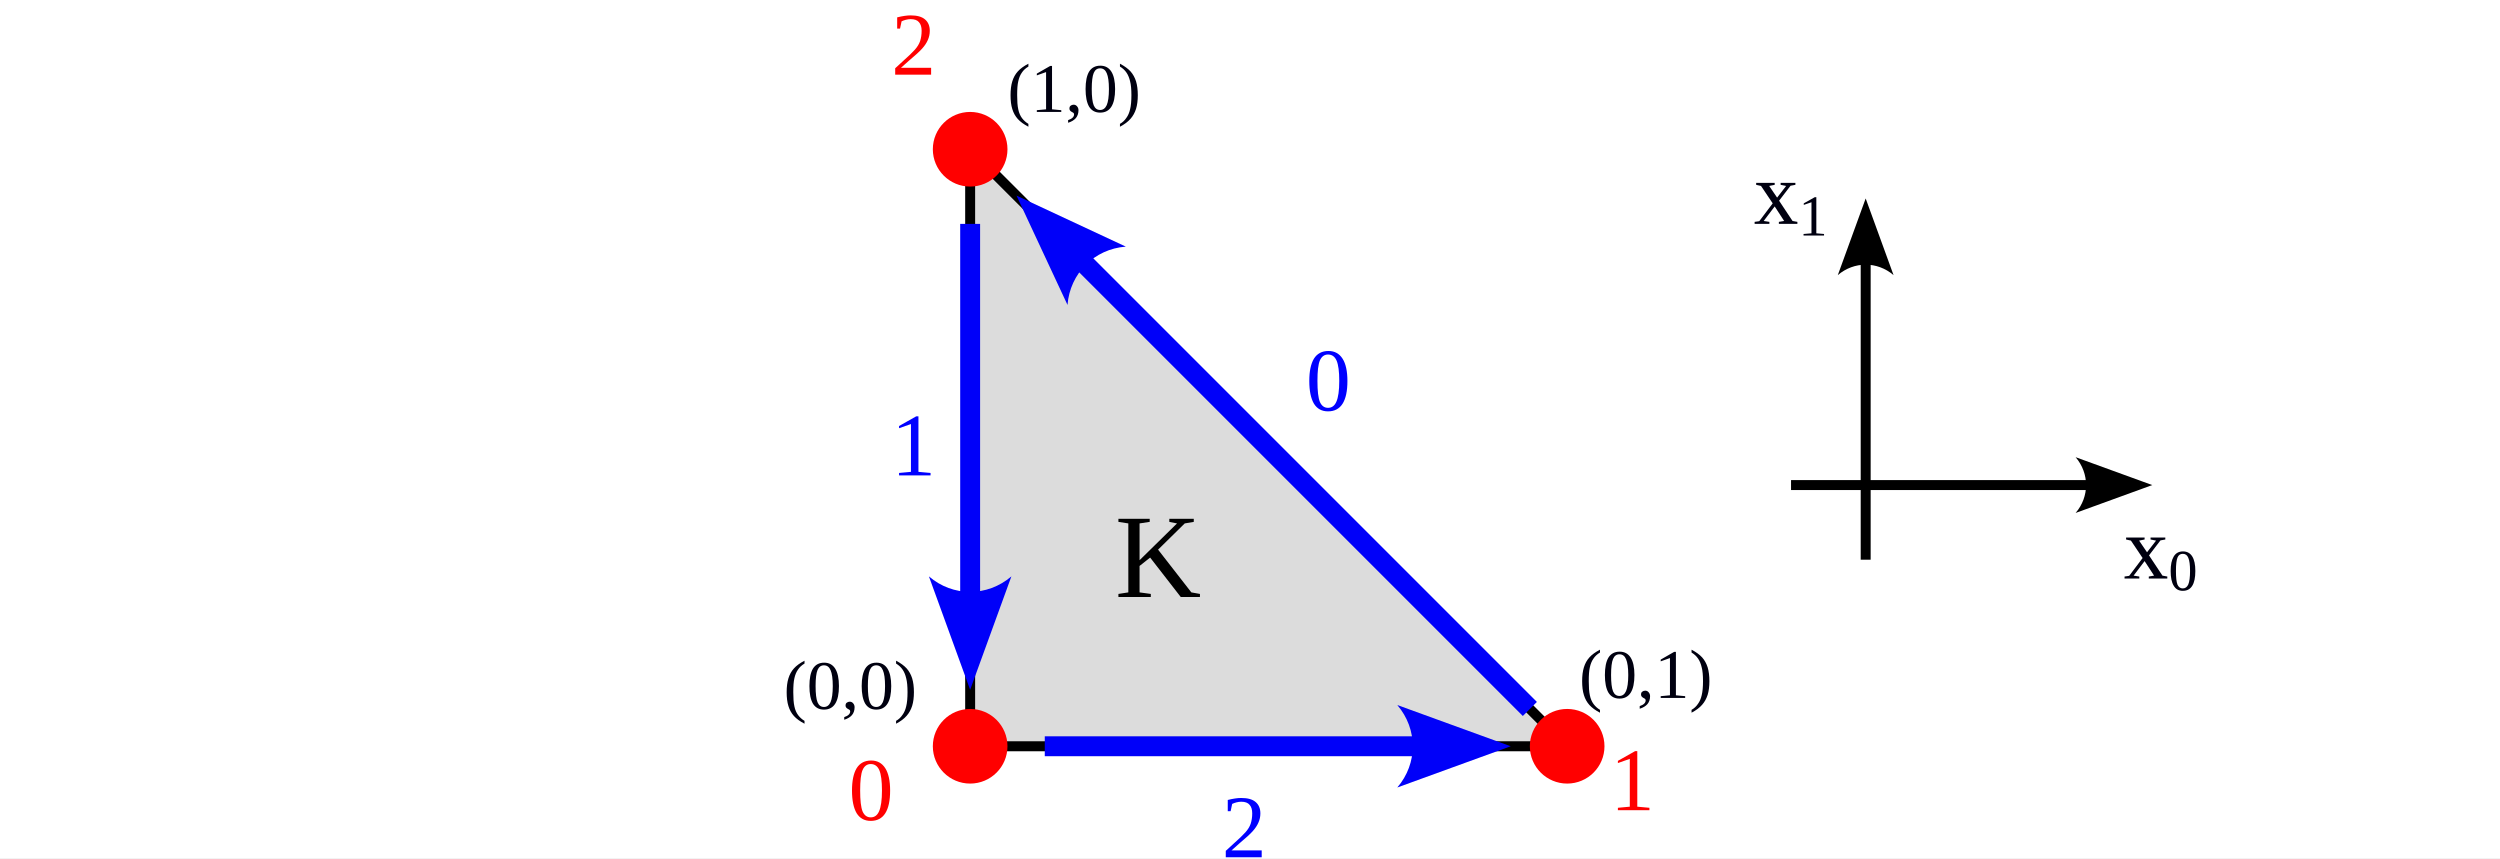
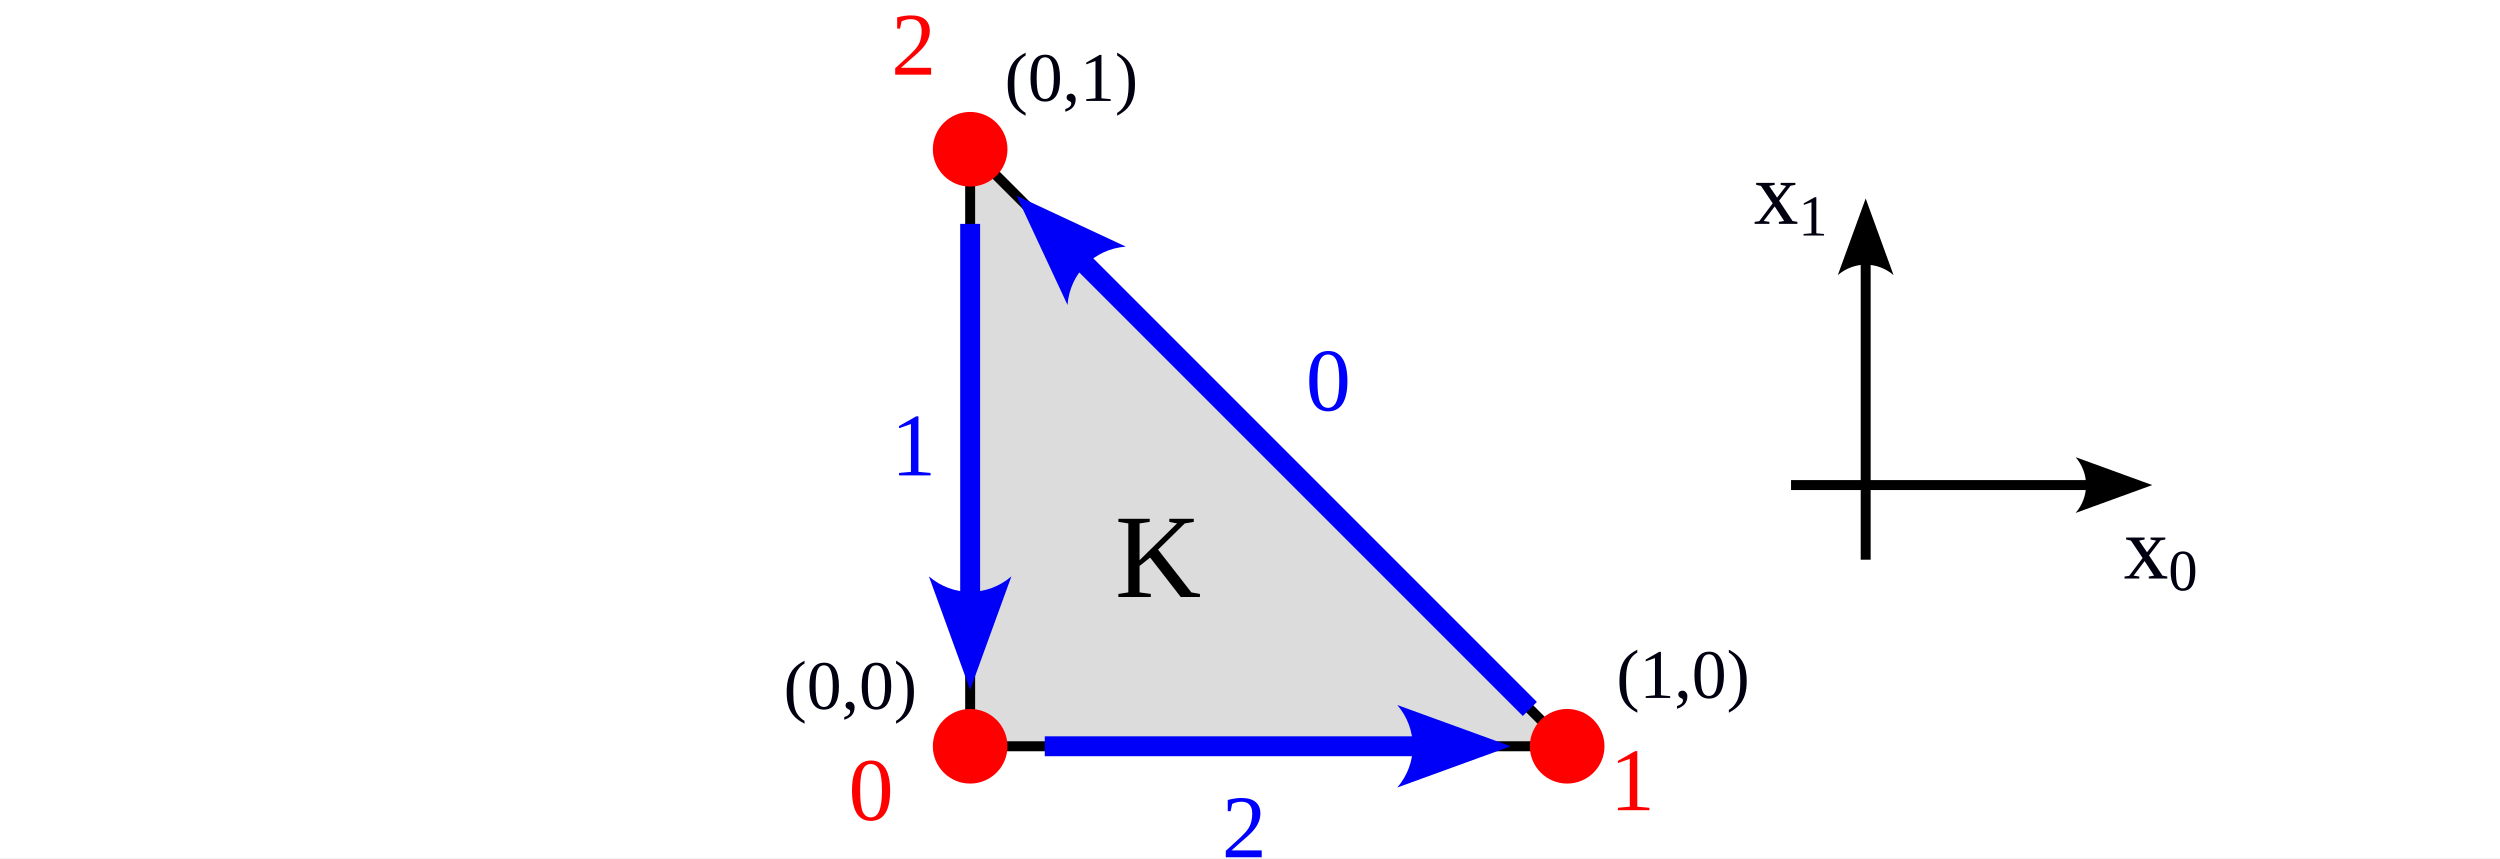
<svg xmlns="http://www.w3.org/2000/svg" width="177.271mm" height="60.854mm" viewBox="0 0 177.271 60.854" version="1.1" id="svg5">
  <defs id="defs2">
    <marker style="overflow:visible" id="marker7945" refX="0" refY="0" orient="auto-start-reverse" markerWidth="7.7" markerHeight="5.6" viewBox="0 0 7.7 5.6" preserveAspectRatio="xMidYMid">
      <path transform="scale(0.7)" d="M -2,-4 9,0 -2,4 c 2,-2.33 2,-5.66 0,-8 z" style="fill:context-stroke;fill-rule:evenodd;stroke:none" id="path7943" />
    </marker>
    <marker style="overflow:visible" id="Arrow2" refX="0" refY="0" orient="auto-start-reverse" markerWidth="5.7" markerHeight="4.145" viewBox="0 0 7.7 5.6" preserveAspectRatio="xMidYMid">
      <path transform="scale(0.7)" d="M -2,-4 9,0 -2,4 c 2,-2.33 2,-5.66 0,-8 z" style="fill:context-stroke;fill-rule:evenodd;stroke:none" id="arrow2L" />
    </marker>
  </defs>
  <g id="layer1" transform="translate(15.875,-21.16667)">
    <rect style="fill:#ffffff;fill-opacity:1;stroke:none;stroke-width:1.411;stroke-dasharray:none;stroke-opacity:1" id="rect5443" width="177.271" height="60.854" x="-15.875" y="21.167" />
    <path style="fill:#dcdcdc;fill-opacity:1;stroke:#000000;stroke-width:0.706;stroke-dasharray:none;stroke-opacity:1" d="M 52.917,31.75 V 74.083 H 95.25 Z" id="path792" />
    <text xml:space="preserve" style="font-size:6.35px;fill:#ff0000;fill-opacity:1;stroke:#000000;stroke-width:0.706;stroke-dasharray:none;stroke-opacity:1" x="44.304" y="79.312" id="text1682">
      <tspan id="tspan1680" style="font-size:6.35px;fill:#ff0000;fill-opacity:1;stroke:none;stroke-width:0.706" x="44.304" y="79.312">0</tspan>
    </text>
    <text xml:space="preserve" style="font-size:4.233px;fill:#dcdcdc;fill-opacity:1;stroke:#000000;stroke-width:0.706;stroke-dasharray:none;stroke-opacity:1" x="98.328" y="76.687" id="text1742">
      <tspan id="tspan1740" style="font-size:4.233px;fill:#000000;fill-opacity:1;stroke:none;stroke-width:0.706" x="98.328" y="76.687" />
    </text>
    <text xml:space="preserve" style="font-size:6.35px;fill:#ff0000;fill-opacity:1;stroke:#000000;stroke-width:0.706;stroke-dasharray:none;stroke-opacity:1" x="98.287" y="78.617" id="text1796">
      <tspan id="tspan1794" style="font-size:6.35px;fill:#ff0000;fill-opacity:1;stroke:none;stroke-width:0.706" x="98.287" y="78.617">1</tspan>
    </text>
    <text xml:space="preserve" style="font-size:6.35px;fill:#ff0000;fill-opacity:1;stroke:#000000;stroke-width:0.706;stroke-dasharray:none;stroke-opacity:1" x="47.32" y="26.458" id="text1800">
      <tspan id="tspan1798" style="font-size:6.35px;fill:#ff0000;fill-opacity:1;stroke:none;stroke-width:0.706" x="47.32" y="26.458">2</tspan>
    </text>
    <circle style="fill:#ff0000;fill-opacity:1;stroke:none;stroke-width:0.706;stroke-dasharray:none;stroke-opacity:1" id="path1854" cx="52.917" cy="31.75" r="2.646" />
    <circle style="fill:#ff0000;fill-opacity:1;stroke:none;stroke-width:0.706;stroke-dasharray:none;stroke-opacity:1" id="path1856" cx="52.917" cy="74.083" r="2.646" />
    <circle style="fill:#ff0000;fill-opacity:1;stroke:none;stroke-width:0.706;stroke-dasharray:none;stroke-opacity:1" id="path1858" cx="95.25" cy="74.083" r="2.646" />
    <text xml:space="preserve" style="font-size:6.35px;fill:#0000ff;fill-opacity:1;stroke:none;stroke-width:0.706;stroke-dasharray:none;stroke-opacity:1" x="76.729" y="50.271" id="text1914">
      <tspan id="tspan1912" style="fill:#0000ff;fill-opacity:1;stroke-width:0.706" x="76.729" y="50.271">0</tspan>
    </text>
    <text xml:space="preserve" style="font-size:6.35px;fill:#0000ff;fill-opacity:1;stroke:none;stroke-width:0.706;stroke-dasharray:none;stroke-opacity:1" x="47.314" y="54.875" id="text1918">
      <tspan id="tspan1916" style="fill:#0000ff;fill-opacity:1;stroke:none;stroke-width:0.706;stroke-opacity:1" x="47.314" y="54.875">1</tspan>
    </text>
    <text xml:space="preserve" style="font-size:6.35px;fill:#0000ff;fill-opacity:1;stroke:none;stroke-width:0.706;stroke-dasharray:none;stroke-opacity:1" x="70.762" y="81.957" id="text1922">
      <tspan id="tspan1920" style="fill:#0000ff;fill-opacity:1;stroke:none;stroke-width:0.706;stroke-opacity:1" x="70.762" y="81.957">2</tspan>
    </text>
    <path style="fill:#0000ff;fill-opacity:1;stroke:#0000f9;stroke-width:1.411;stroke-dasharray:none;stroke-opacity:1;marker-end:url(#Arrow2)" d="m 92.604,71.438 -31.75,-31.75" id="path1924" />
    <path style="fill:#0000ff;fill-opacity:1;stroke:#0000f9;stroke-width:1.411;stroke-dasharray:none;stroke-opacity:1;marker-end:url(#Arrow2)" d="M 58.208,74.083 H 84.667" id="path3845" />
    <path style="fill:#0000ff;fill-opacity:1;stroke:#0000f9;stroke-width:1.411;stroke-dasharray:none;stroke-opacity:1;marker-end:url(#Arrow2)" d="M 52.917,37.042 V 63.5" id="path3849" />
    <text xml:space="preserve" style="font-size:8.467px;fill:#000000;fill-opacity:1;stroke:none;stroke-width:1.411;stroke-dasharray:none;stroke-opacity:1" x="63.178" y="63.5" id="text4645">
      <tspan id="tspan4643" style="font-size:8.467px;fill:#000000;fill-opacity:1;stroke-width:1.411" x="63.178" y="63.5">K</tspan>
    </text>
-     <text xml:space="preserve" style="font-size:4.939px;fill:#ffffff;fill-opacity:1;stroke:none;stroke-width:1.411;stroke-dasharray:none;stroke-opacity:1" x="96.094" y="70.657" id="text7766">
-       <tspan id="tspan7764" style="font-size:4.939px;fill:#000010;fill-opacity:1;stroke-width:1.411" x="96.094" y="70.657">(0,1)</tspan>
+     <text xml:space="preserve" style="font-size:4.939px;fill:#ffffff;fill-opacity:1;stroke:none;stroke-width:1.411;stroke-dasharray:none;stroke-opacity:1" x="55.365" y="28.324" id="text7766">
+       <tspan id="tspan7764" style="font-size:4.939px;fill:#000010;fill-opacity:1;stroke-width:1.411" x="55.365" y="28.324">(0,1)</tspan>
    </text>
    <text xml:space="preserve" style="font-size:4.939px;fill:#ffffff;fill-opacity:1;stroke:none;stroke-width:1.411;stroke-dasharray:none;stroke-opacity:1" x="39.688" y="71.438" id="text7872">
      <tspan id="tspan7870" style="font-size:4.939px;fill:#000010;fill-opacity:1;stroke-width:1.411" x="39.688" y="71.438">(0,0)</tspan>
    </text>
-     <text xml:space="preserve" style="font-size:4.939px;fill:#ffffff;fill-opacity:1;stroke:none;stroke-width:1.411;stroke-dasharray:none;stroke-opacity:1" x="55.562" y="29.104" id="text7876">
-       <tspan id="tspan7874" style="font-size:4.939px;fill:#000010;fill-opacity:1;stroke-width:1.411" x="55.562" y="29.104">(1,0)</tspan>
+     <text xml:space="preserve" style="font-size:4.939px;fill:#ffffff;fill-opacity:1;stroke:none;stroke-width:1.411;stroke-dasharray:none;stroke-opacity:1" x="98.74" y="70.657" id="text7876">
+       <tspan id="tspan7874" style="font-size:4.939px;fill:#000010;fill-opacity:1;stroke-width:1.411" x="98.74" y="70.657">(1,0)</tspan>
    </text>
    <path style="fill:#000010;fill-opacity:1;stroke:#000000;stroke-width:0.706;stroke-dasharray:none;stroke-opacity:1;marker-end:url(#marker7945)" d="m 111.125,55.562 h 21.167" id="path7941" />
    <path style="fill:#000010;fill-opacity:1;stroke:#000000;stroke-width:0.706;stroke-dasharray:none;stroke-opacity:1;marker-end:url(#marker7945)" d="M 116.417,60.854 V 39.687" id="path7999" />
    <text xml:space="preserve" style="font-size:6.35px;fill:#000010;fill-opacity:1;stroke:#000000;stroke-width:0.706;stroke-dasharray:none;stroke-opacity:1" x="134.711" y="62.189" id="text8007">
      <tspan id="tspan8005" style="font-size:6.35px;stroke:none;stroke-width:0.706" x="134.711" y="62.189">x<tspan style="font-size:65%;baseline-shift:sub" id="tspan8009">0</tspan>
      </tspan>
    </text>
    <text xml:space="preserve" style="font-size:6.35px;fill:#000010;fill-opacity:1;stroke:#000000;stroke-width:0.706;stroke-dasharray:none;stroke-opacity:1" x="108.479" y="37.042" id="text8015">
      <tspan id="tspan8013" style="font-size:6.35px;stroke:none;stroke-width:0.706" x="108.479" y="37.042">x<tspan style="font-size:65%;baseline-shift:sub" id="tspan8017">1</tspan>
      </tspan>
    </text>
  </g>
</svg>
